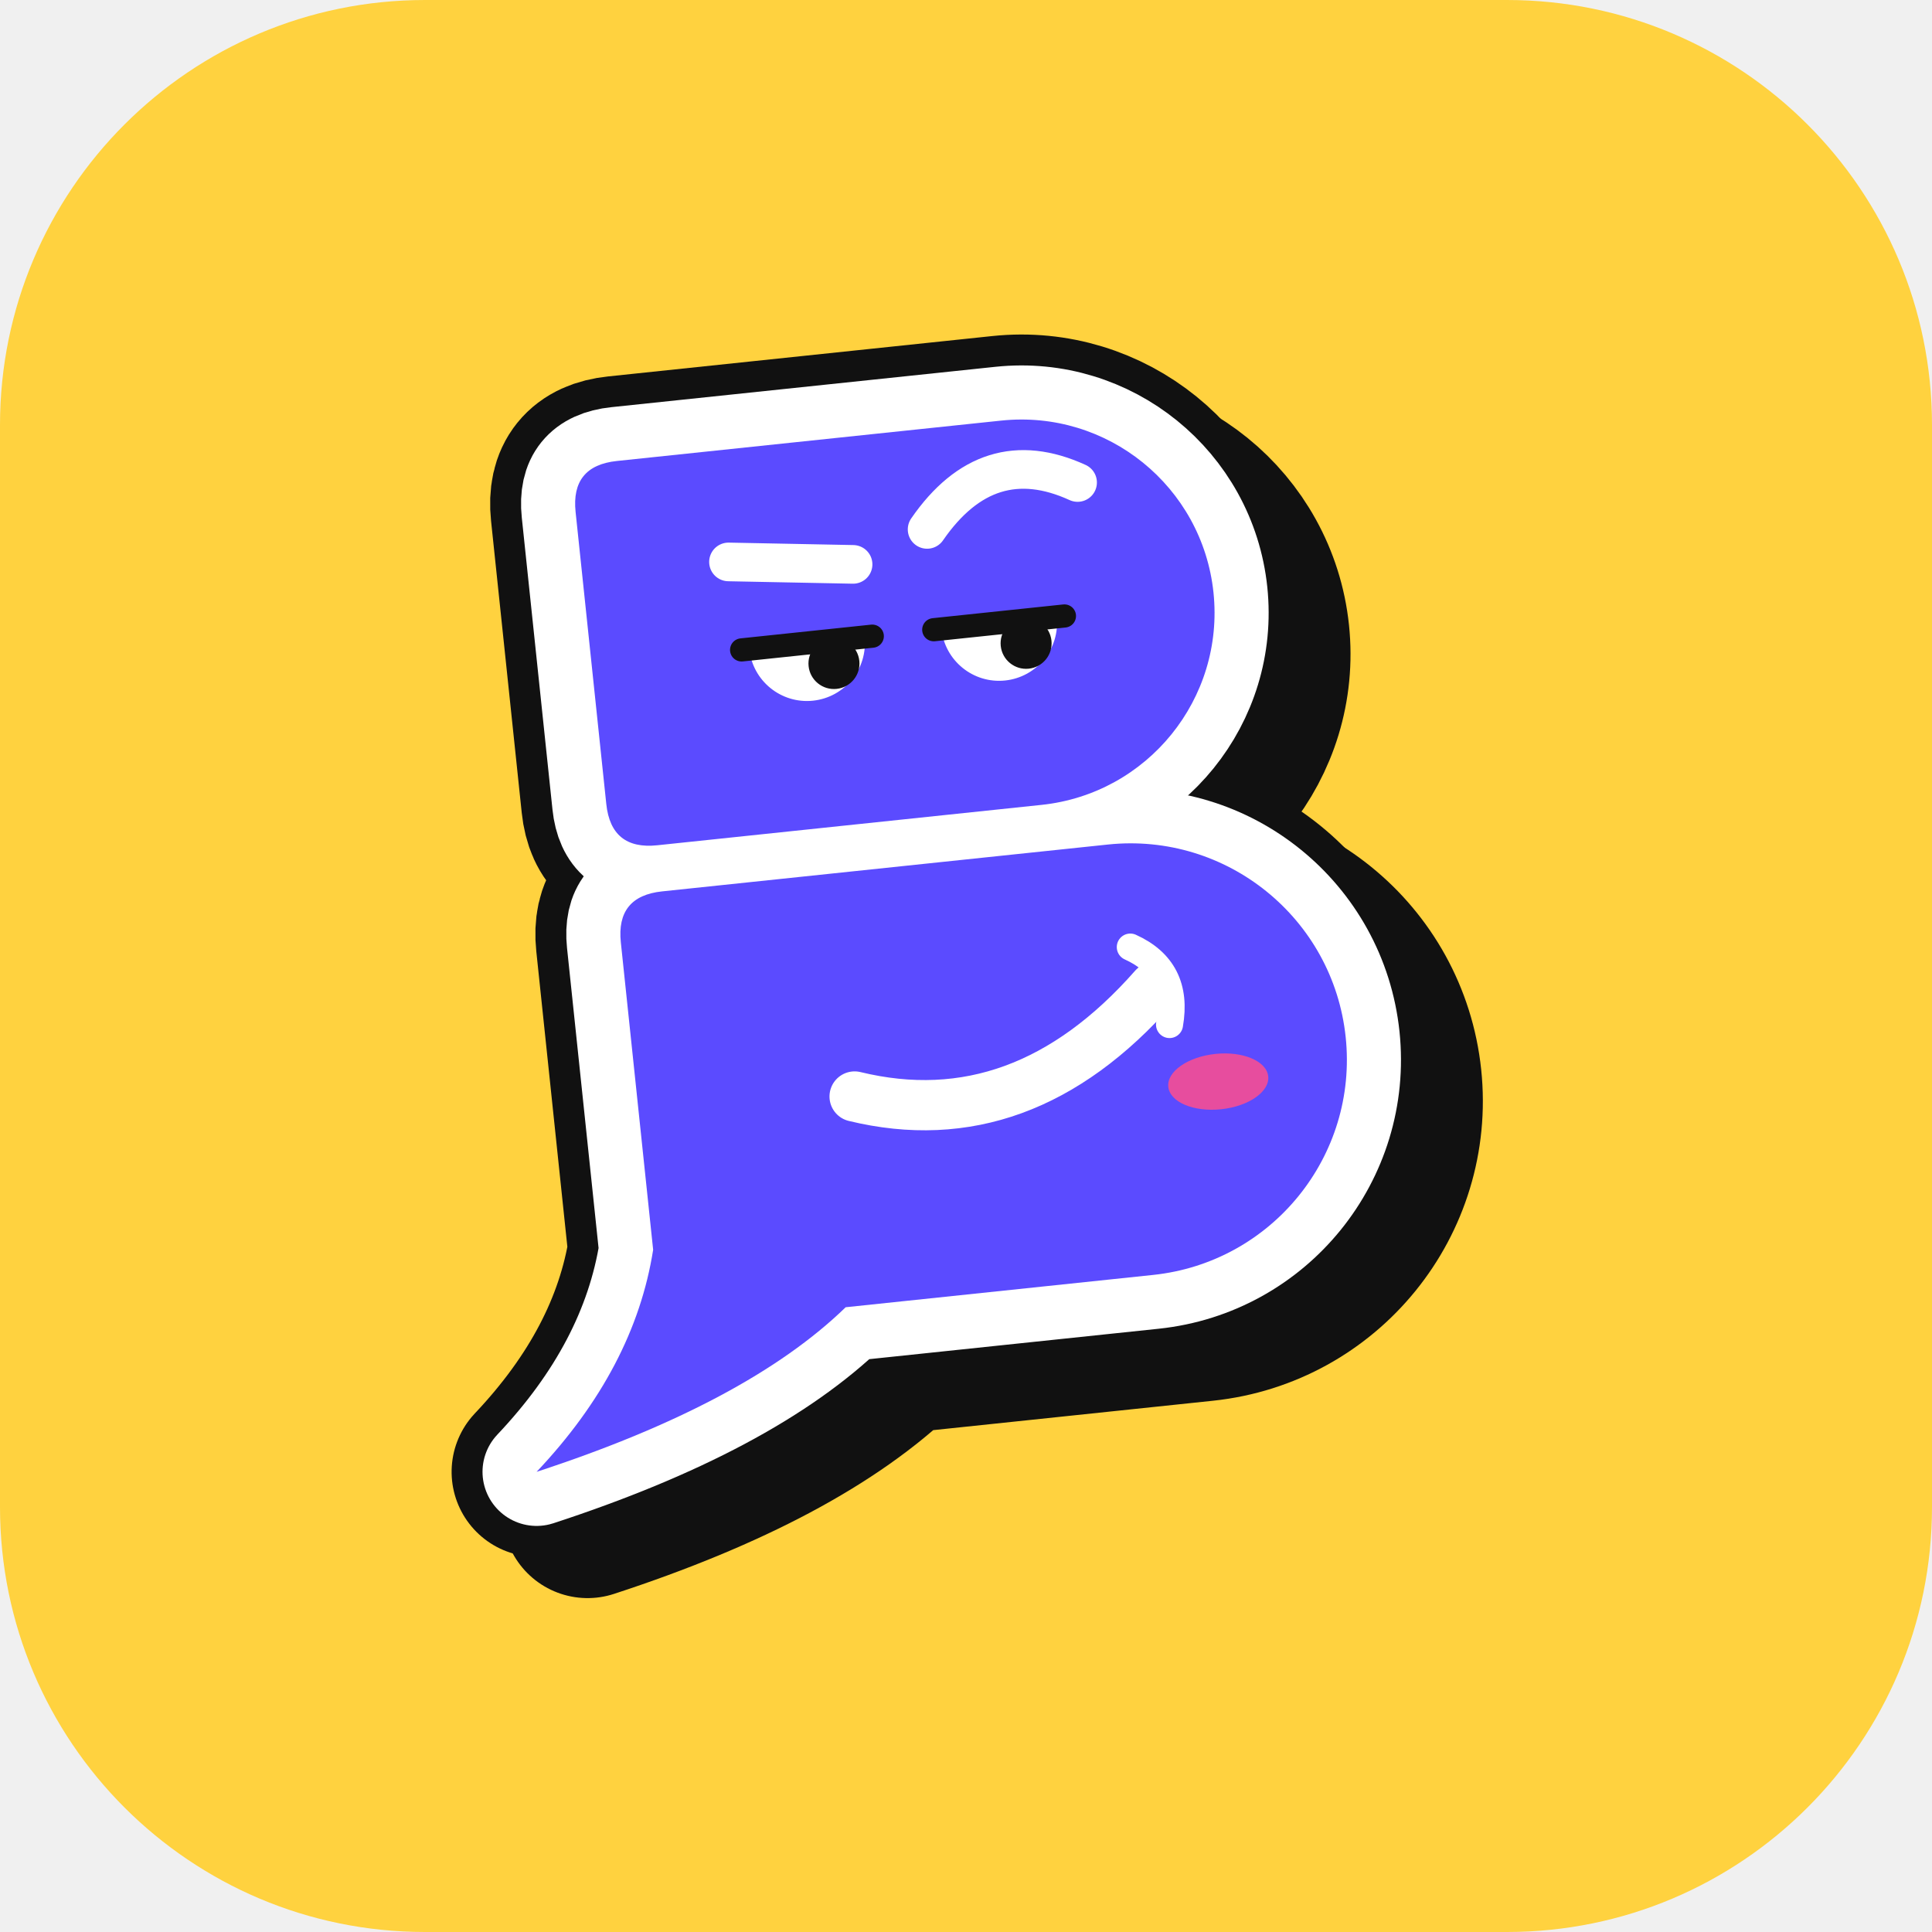
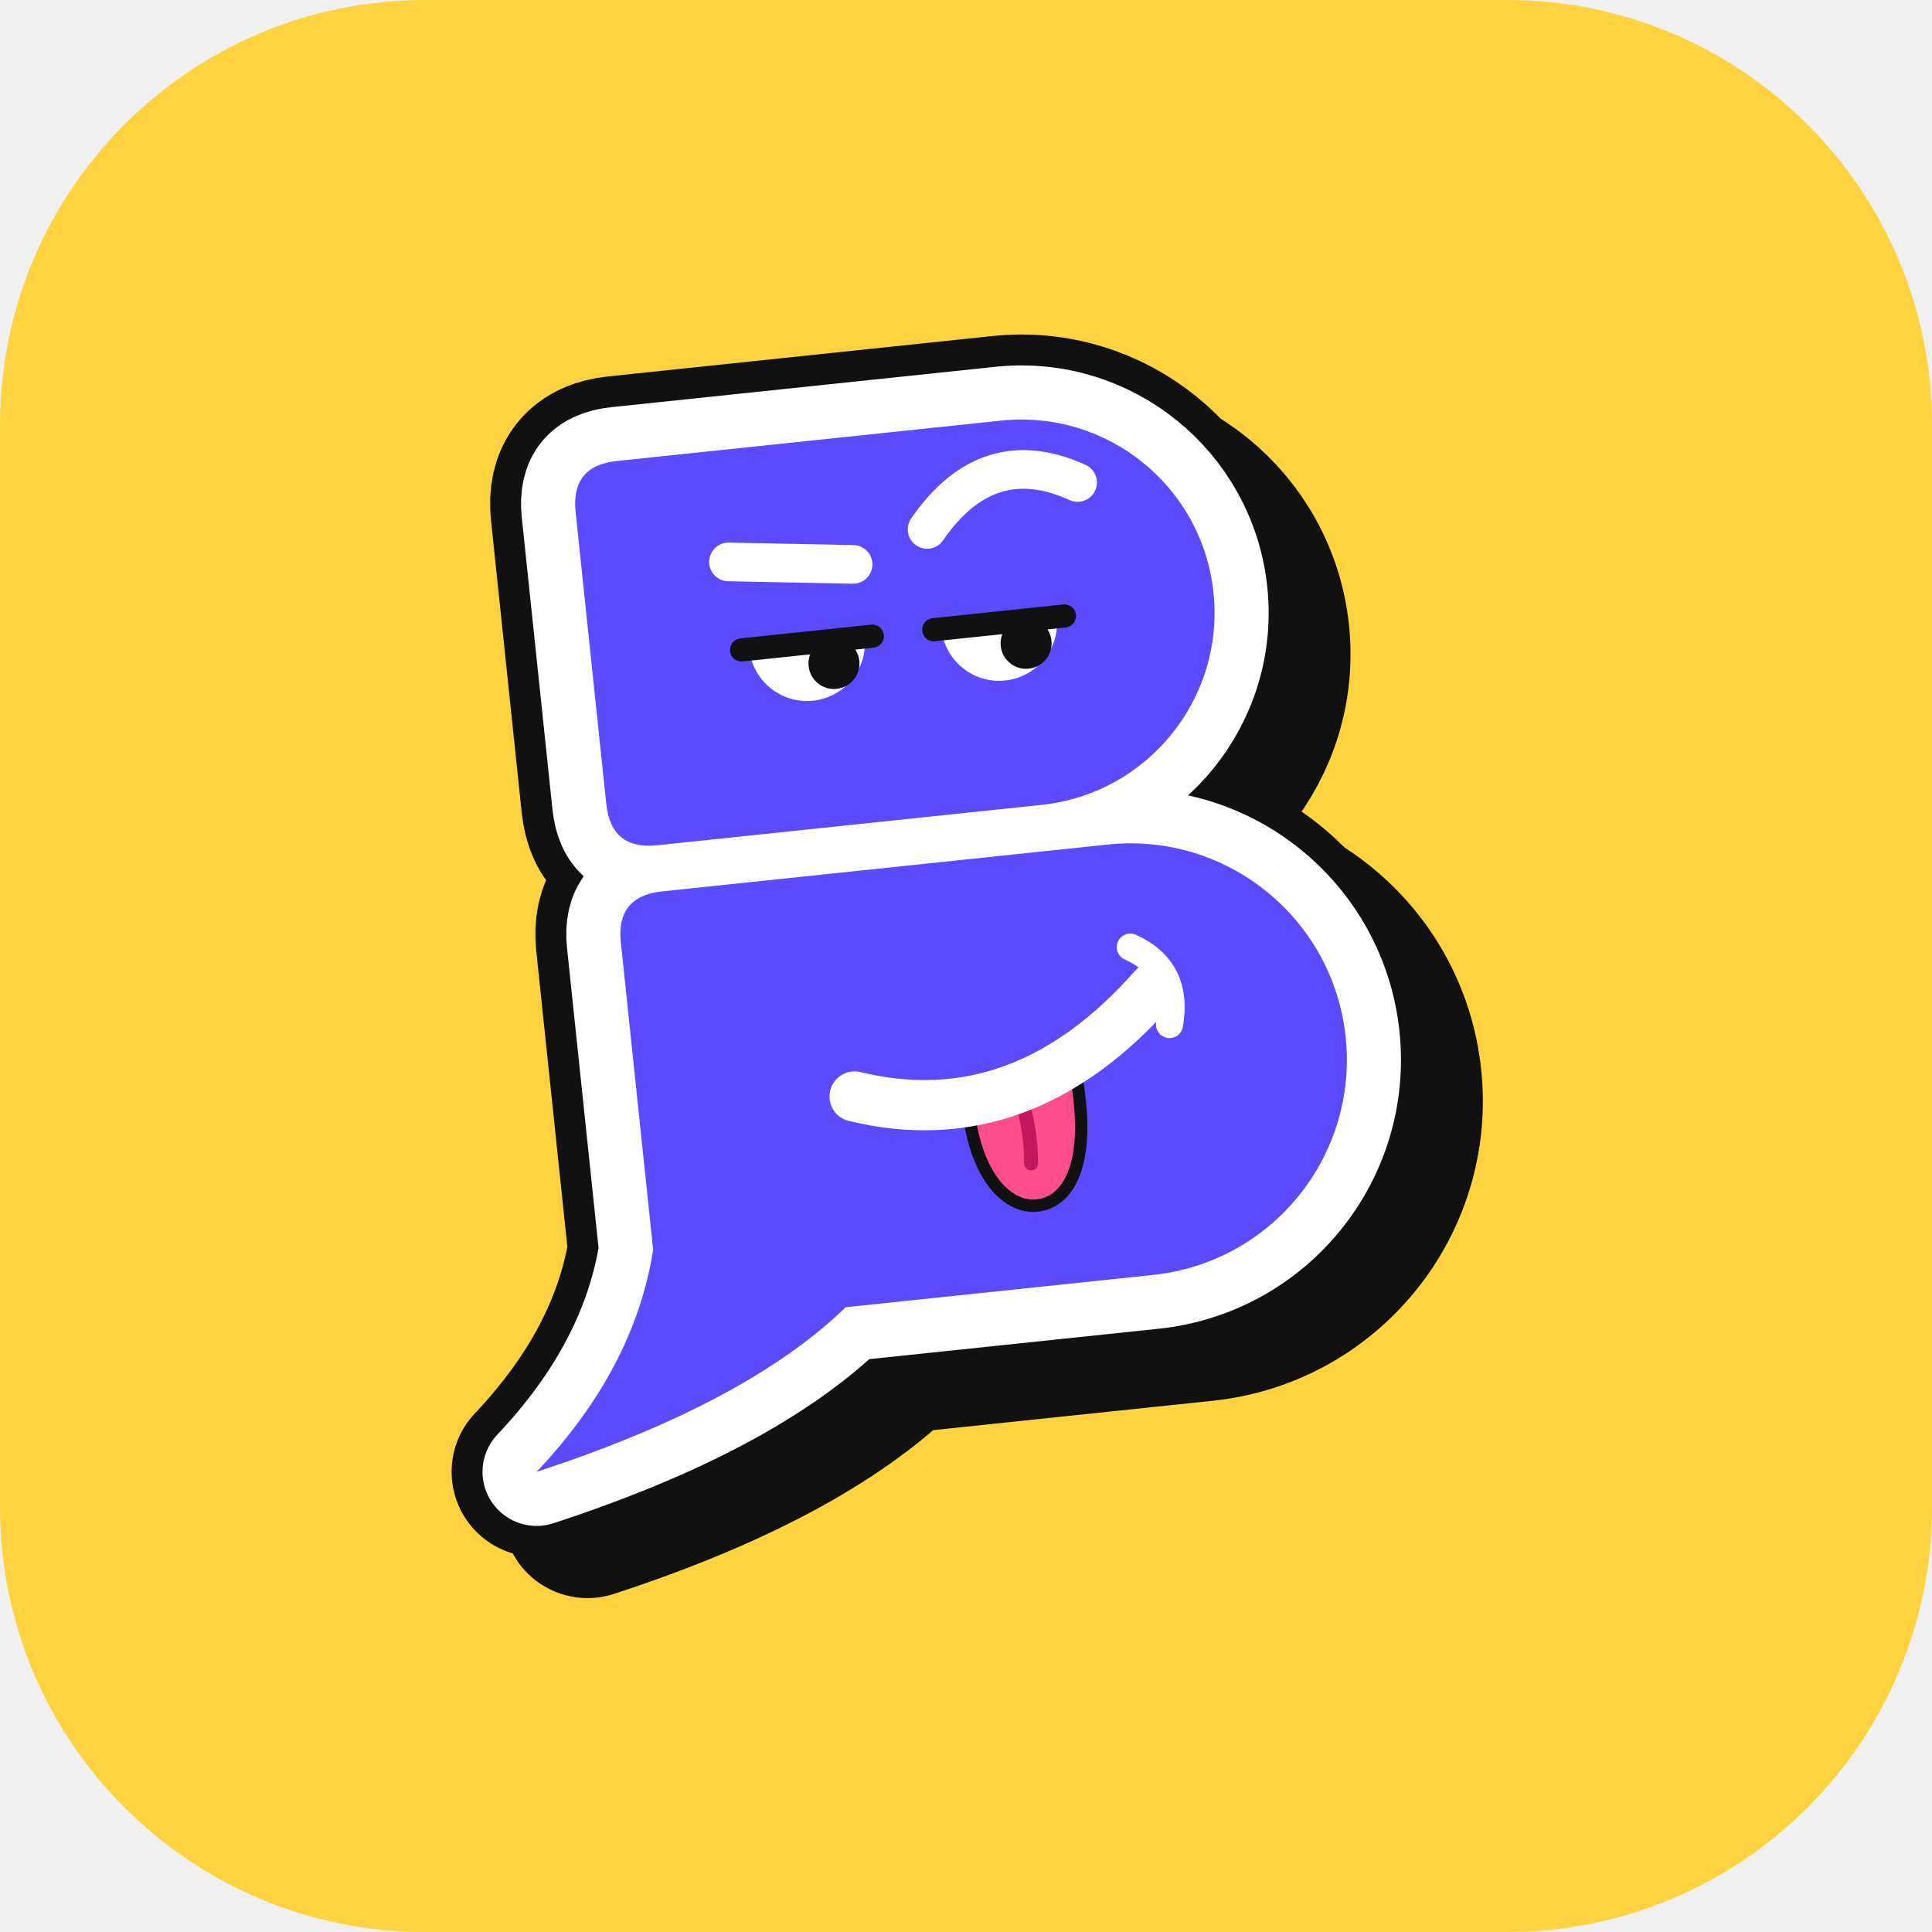
<svg xmlns="http://www.w3.org/2000/svg" width="200" height="200" viewBox="0 0 200 200">
  <rect width="200" height="200" rx="44" fill="#FFD23F" />
  <g transform="translate(14.0 9.6) scale(0.8)">
    <g transform="rotate(-6 100 100)">
      <g transform="translate(6 6)" fill="#111111" stroke="#111111" stroke-width="22" stroke-linejoin="round">
        <path d="M68 44 H118 A25 25 0 0 1 118 94 H68 Q62 94 62 88 V50 Q62 44 68 44 Z" />
        <path d="M68 100 H126 A28 28 0 0 1 126 156 H86 Q72 167 44 173 Q58 161 62 146 V106 Q62 100 68 100 Z" />
      </g>
      <g transform="translate(0 0)" fill="#111111" stroke="#111111" stroke-width="22" stroke-linejoin="round">
        <path d="M68 44 H118 A25 25 0 0 1 118 94 H68 Q62 94 62 88 V50 Q62 44 68 44 Z" />
        <path d="M68 100 H126 A28 28 0 0 1 126 156 H86 Q72 167 44 173 Q58 161 62 146 V106 Q62 100 68 100 Z" />
      </g>
      <g transform="translate(0 0)" fill="#FFFFFF" stroke="#FFFFFF" stroke-width="14" stroke-linejoin="round">
        <path d="M68 44 H118 A25 25 0 0 1 118 94 H68 Q62 94 62 88 V50 Q62 44 68 44 Z" />
        <path d="M68 100 H126 A28 28 0 0 1 126 156 H86 Q72 167 44 173 Q58 161 62 146 V106 Q62 100 68 100 Z" />
      </g>
      <g transform="translate(0 0)" fill="#5B4BFF">
        <path d="M68 44 H118 A25 25 0 0 1 118 94 H68 Q62 94 62 88 V50 Q62 44 68 44 Z" />
        <path d="M68 100 H126 A28 28 0 0 1 126 156 H86 Q72 167 44 173 Q58 161 62 146 V106 Q62 100 68 100 Z" />
      </g>
      <path d="M81 58.5 L97 60.5" stroke="#FFFFFF" stroke-width="5" stroke-linecap="round" />
      <path d="M107 57 Q116 46.5 127 53" stroke="#FFFFFF" stroke-width="5" fill="none" stroke-linecap="round" />
      <path d="M82.5 70 A7.5 7.5 0 0 0 97.5 70 Z" fill="#FFFFFF" />
      <path d="M107.5 70 A7.5 7.5 0 0 0 122.5 70 Z" fill="#FFFFFF" />
      <circle cx="93.2" cy="73" r="3.3" fill="#111111" />
      <circle cx="118.2" cy="73" r="3.3" fill="#111111" />
      <path d="M81.5 70 H98.5 M106.5 70 H123.5" stroke="#111111" stroke-width="3" stroke-linecap="round" />
-       <ellipse cx="137" cy="132" rx="6.5" ry="3.6" fill="#FF4D8D" opacity="0.85" />
+       <path d="M104.5 130.2 C104 140.5 108 145.5 112 145.5 C116.5 145.5 120 140 118.6 127.4 Z" fill="#FF4D8D" stroke="#111111" stroke-width="1.6" stroke-linejoin="round" />
+       <path d="M111.6 132.5 Q112.2 136.5 111.8 140" stroke="#C2185B" stroke-width="1.8" fill="none" stroke-linecap="round" />
      <path d="M90 129 Q111 136.5 130 119" stroke="#FFFFFF" stroke-width="6.5" fill="none" stroke-linecap="round" />
      <path d="M127.5 113.5 Q133.5 117 131.5 124" stroke="#FFFFFF" stroke-width="3.5" fill="none" stroke-linecap="round" />
    </g>
  </g>
</svg>
